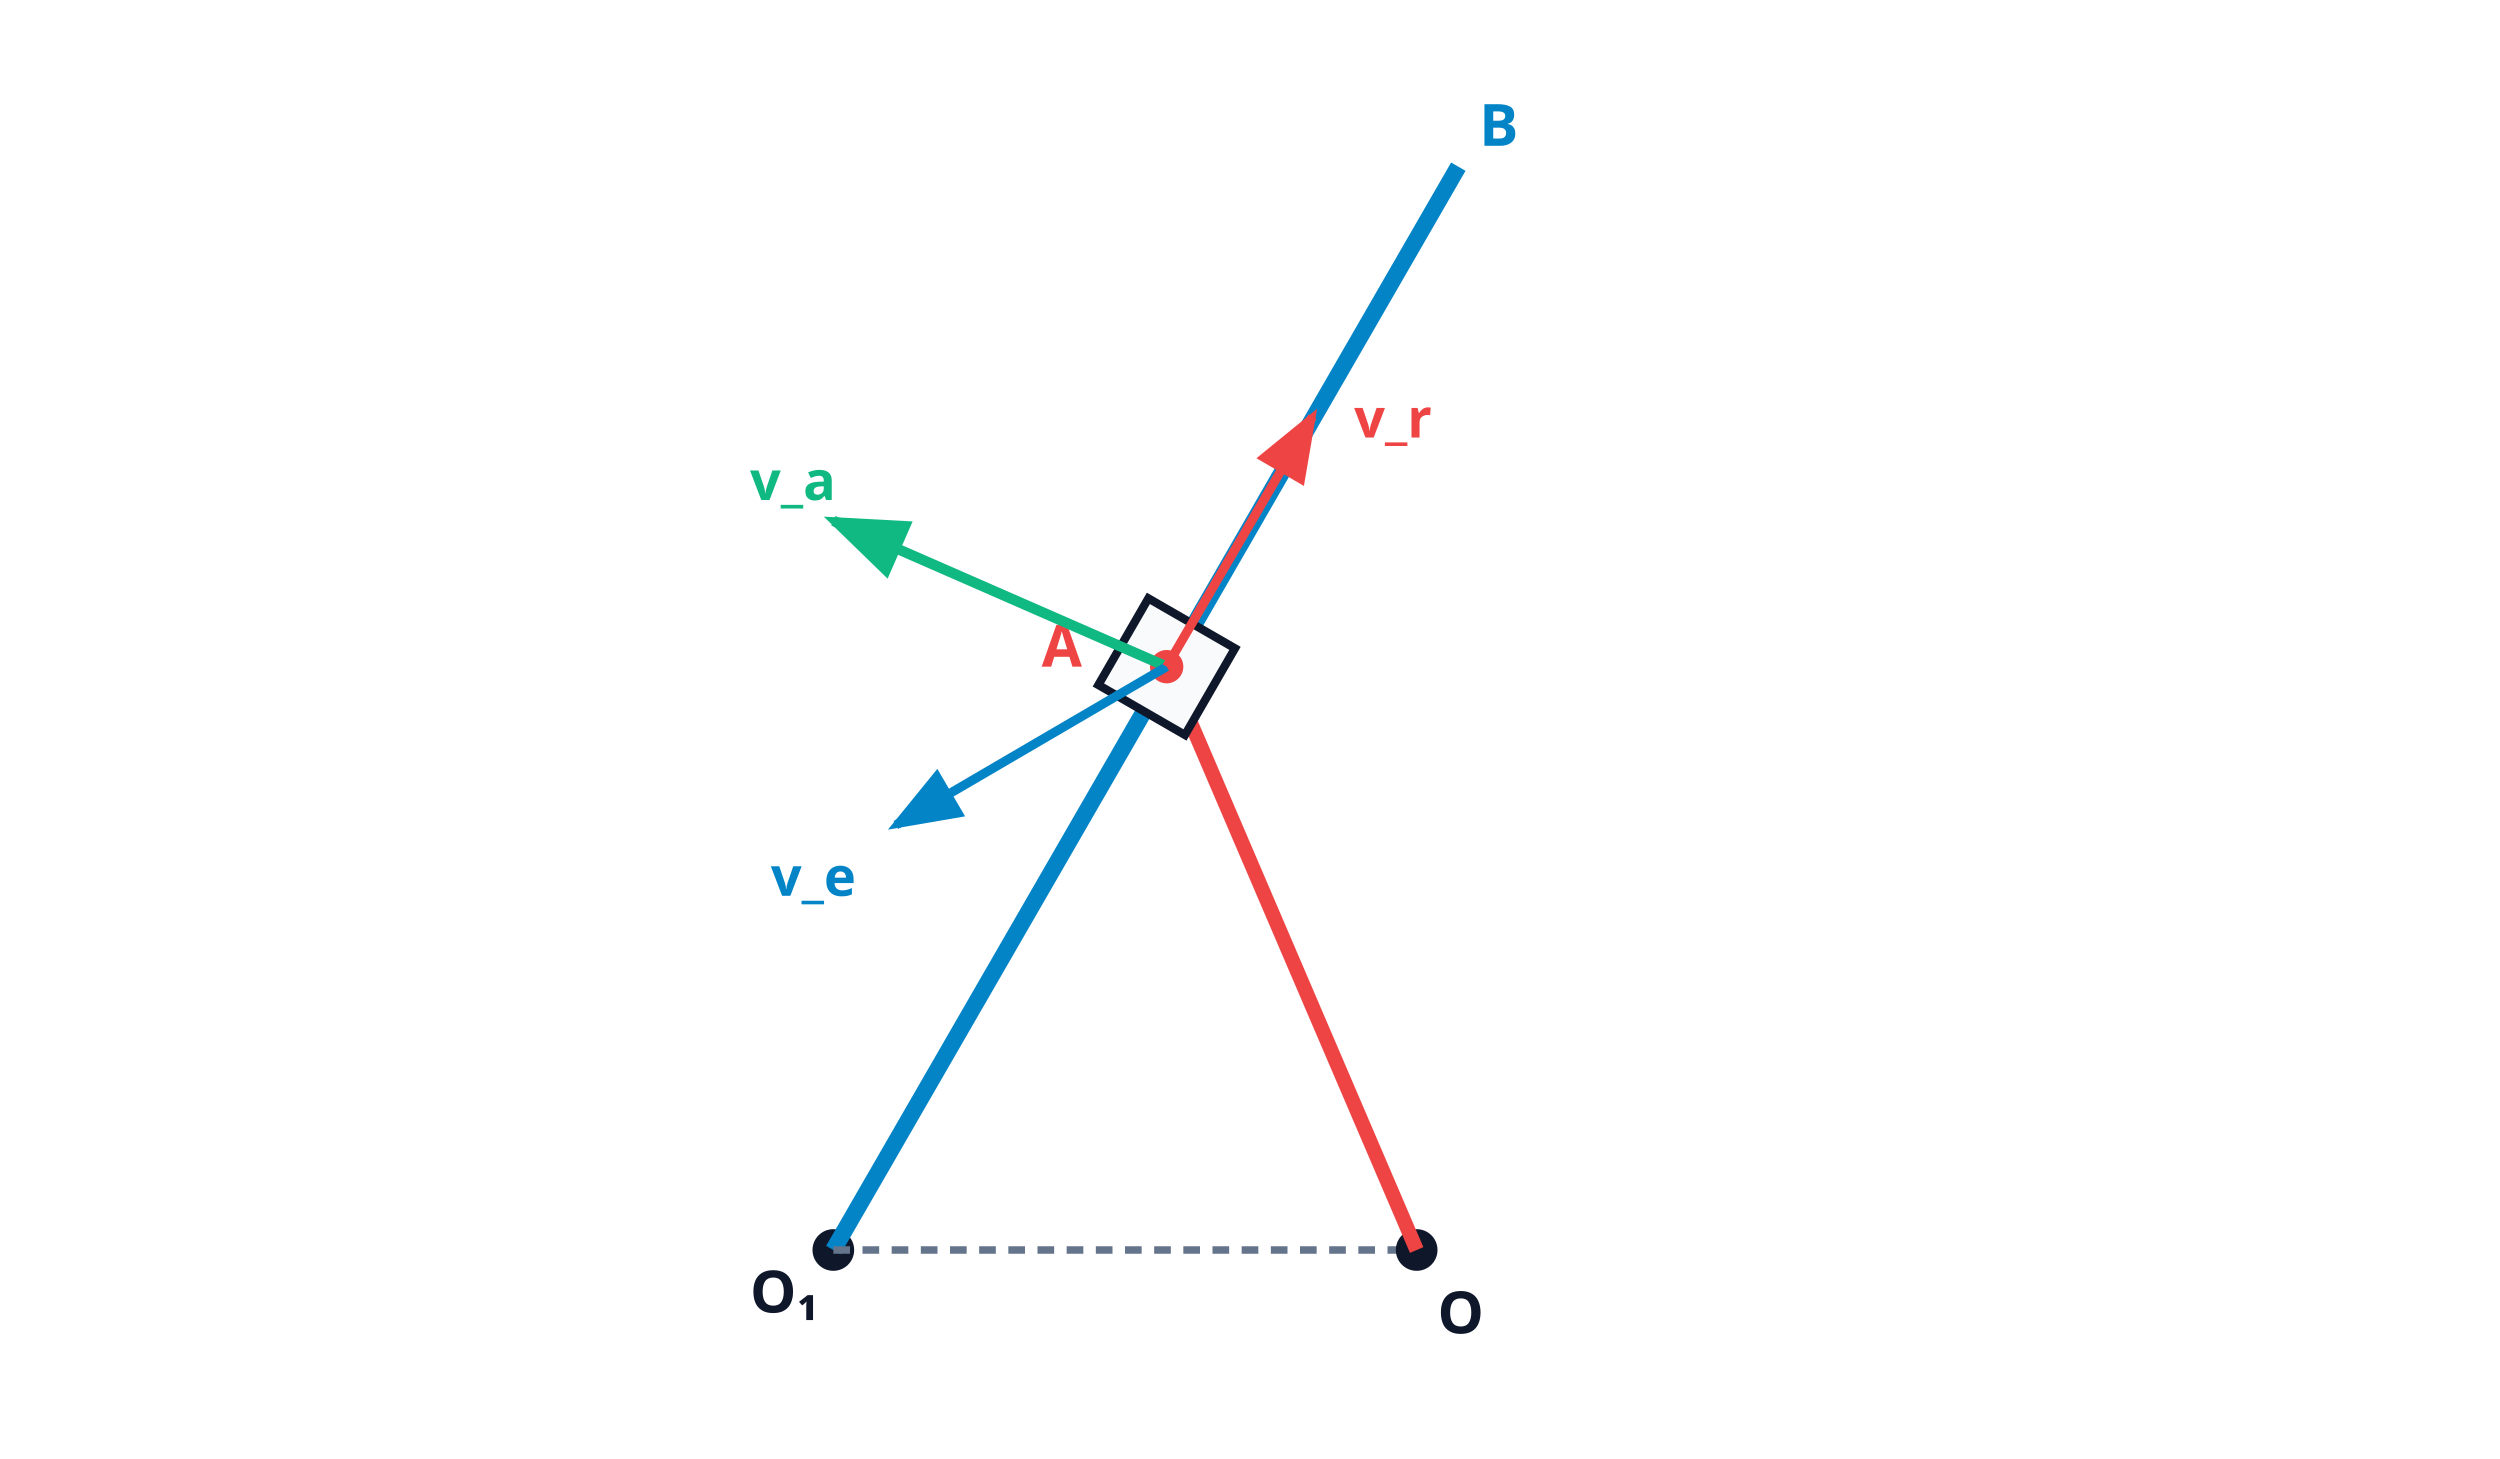
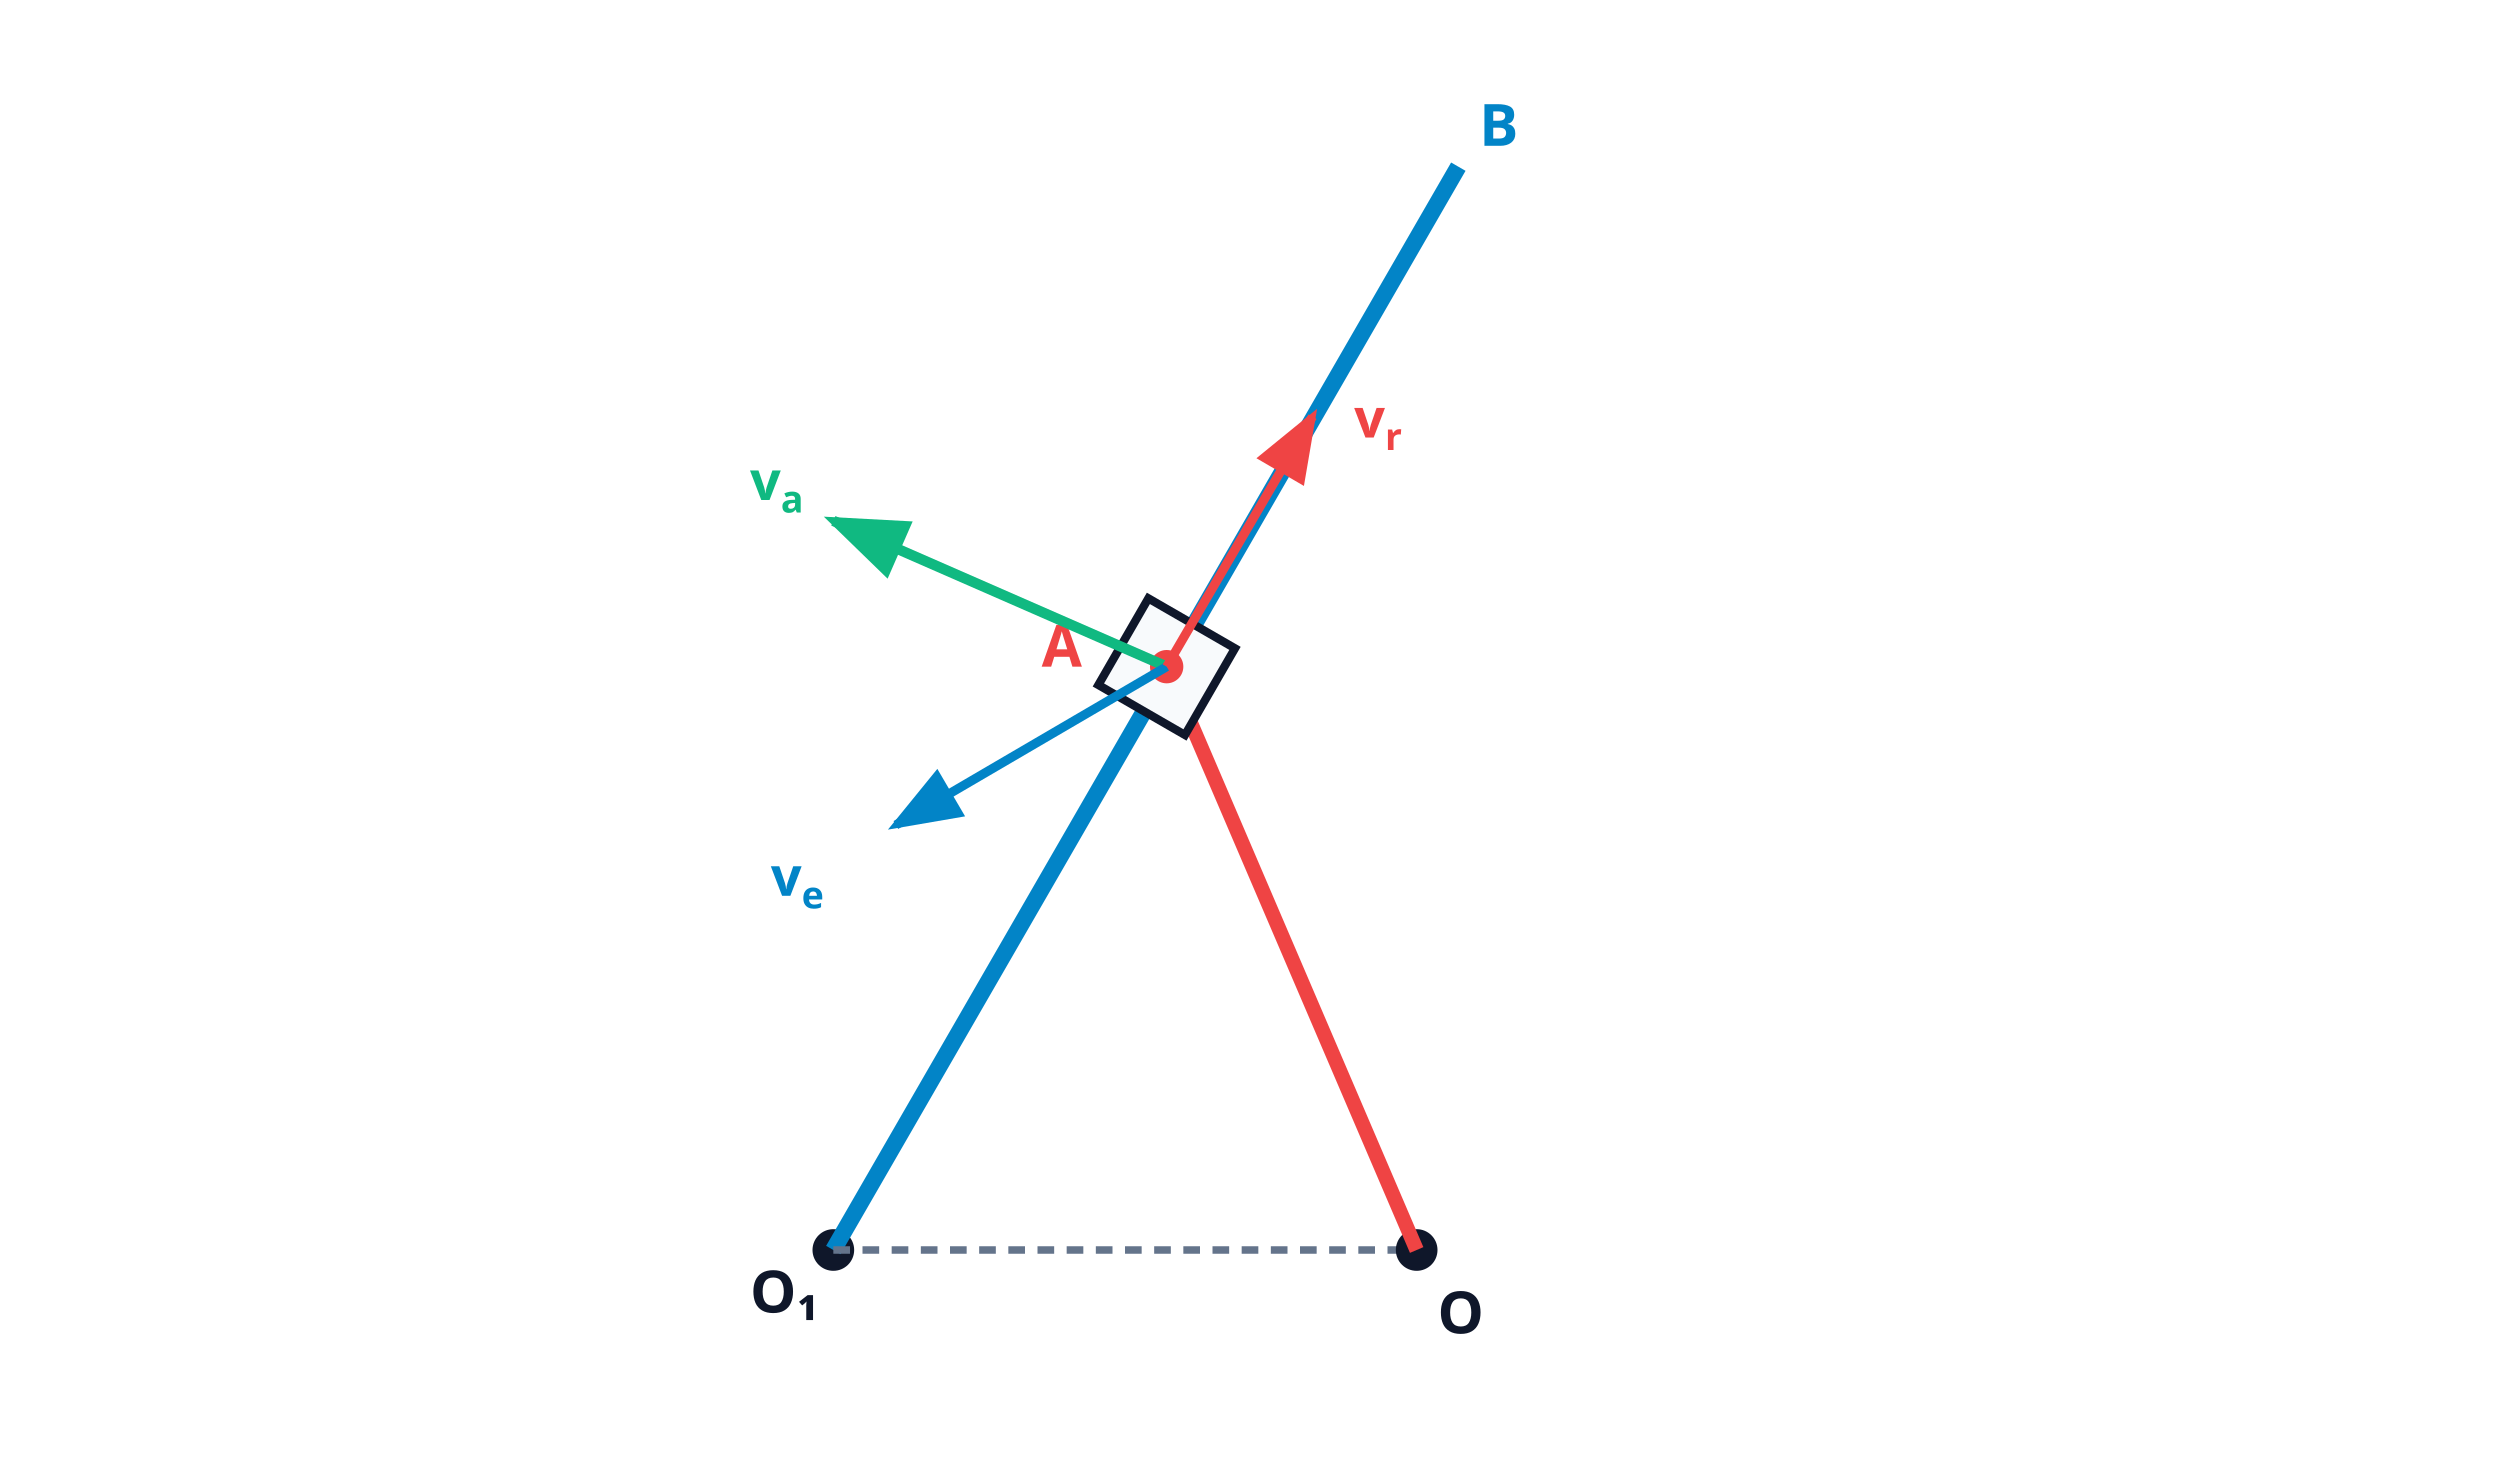
<svg xmlns="http://www.w3.org/2000/svg" viewBox="0 0 600 350" width="100%" height="auto" preserveAspectRatio="xMidYMid meet">
  <defs>
    <marker id="arr-red" markerWidth="8" markerHeight="6" refX="7" refY="3" orient="auto">
      <polygon points="0 0, 8 3, 0 6" fill="#ef4444" />
    </marker>
    <marker id="arr-blue" markerWidth="8" markerHeight="6" refX="7" refY="3" orient="auto">
      <polygon points="0 0, 8 3, 0 6" fill="#0284c7" />
    </marker>
    <marker id="arr-green" markerWidth="8" markerHeight="6" refX="7" refY="3" orient="auto">
      <polygon points="0 0, 8 3, 0 6" fill="#10b981" />
    </marker>
  </defs>
  <circle cx="200" cy="300" r="5" fill="#0f172a" />
  <text x="180" y="315" font-family="sans-serif" font-size="14" font-weight="bold" fill="#0f172a">O₁</text>
  <line x1="200" y1="300" x2="350" y2="40" stroke="#0284c7" stroke-width="4" />
  <text x="355" y="35" font-family="sans-serif" font-size="14" font-weight="bold" fill="#0284c7">B</text>
  <line x1="200" y1="300" x2="340" y2="300" stroke="#64748b" stroke-width="1.8" stroke-dasharray="4 3" />
  <circle cx="340" cy="300" r="5" fill="#0f172a" />
  <text x="345" y="320" font-family="sans-serif" font-size="14" font-weight="bold" fill="#0f172a">O</text>
  <line x1="340" y1="300" x2="280" y2="160" stroke="#ef4444" stroke-width="3.5" />
  <rect x="268" y="148" width="24" height="24" fill="#f8fafc" stroke="#0f172a" stroke-width="2" transform="rotate(-60 280 160)" />
  <circle cx="280" cy="160" r="4" fill="#ef4444" />
  <text x="250" y="160" font-family="sans-serif" font-size="14" font-weight="bold" fill="#ef4444">A</text>
  <line x1="280" y1="160" x2="200" y2="125" stroke="#10b981" stroke-width="2.5" marker-end="url(#arr-green)" />
-   <text x="180" y="120" font-family="sans-serif" font-size="13" font-weight="bold" fill="#10b981">v_a</text>
+   <text x="180" y="120" font-family="sans-serif" font-size="13" font-weight="bold" fill="#10b981">v<tspan font-size="9" dy="3">a</tspan>
+   </text>
  <line x1="280" y1="160" x2="215" y2="198" stroke="#0284c7" stroke-width="2.2" marker-end="url(#arr-blue)" />
-   <text x="185" y="215" font-family="sans-serif" font-size="13" font-weight="bold" fill="#0284c7">v_e</text>
+   <text x="185" y="215" font-family="sans-serif" font-size="13" font-weight="bold" fill="#0284c7">v<tspan font-size="9" dy="3">e</tspan>
+   </text>
  <line x1="280" y1="160" x2="315" y2="100" stroke="#ef4444" stroke-width="2.2" marker-end="url(#arr-red)" />
-   <text x="325" y="105" font-family="sans-serif" font-size="13" font-weight="bold" fill="#ef4444">v_r</text>
+   <text x="325" y="105" font-family="sans-serif" font-size="13" font-weight="bold" fill="#ef4444">v<tspan font-size="9" dy="3">r</tspan>
+   </text>
</svg>
